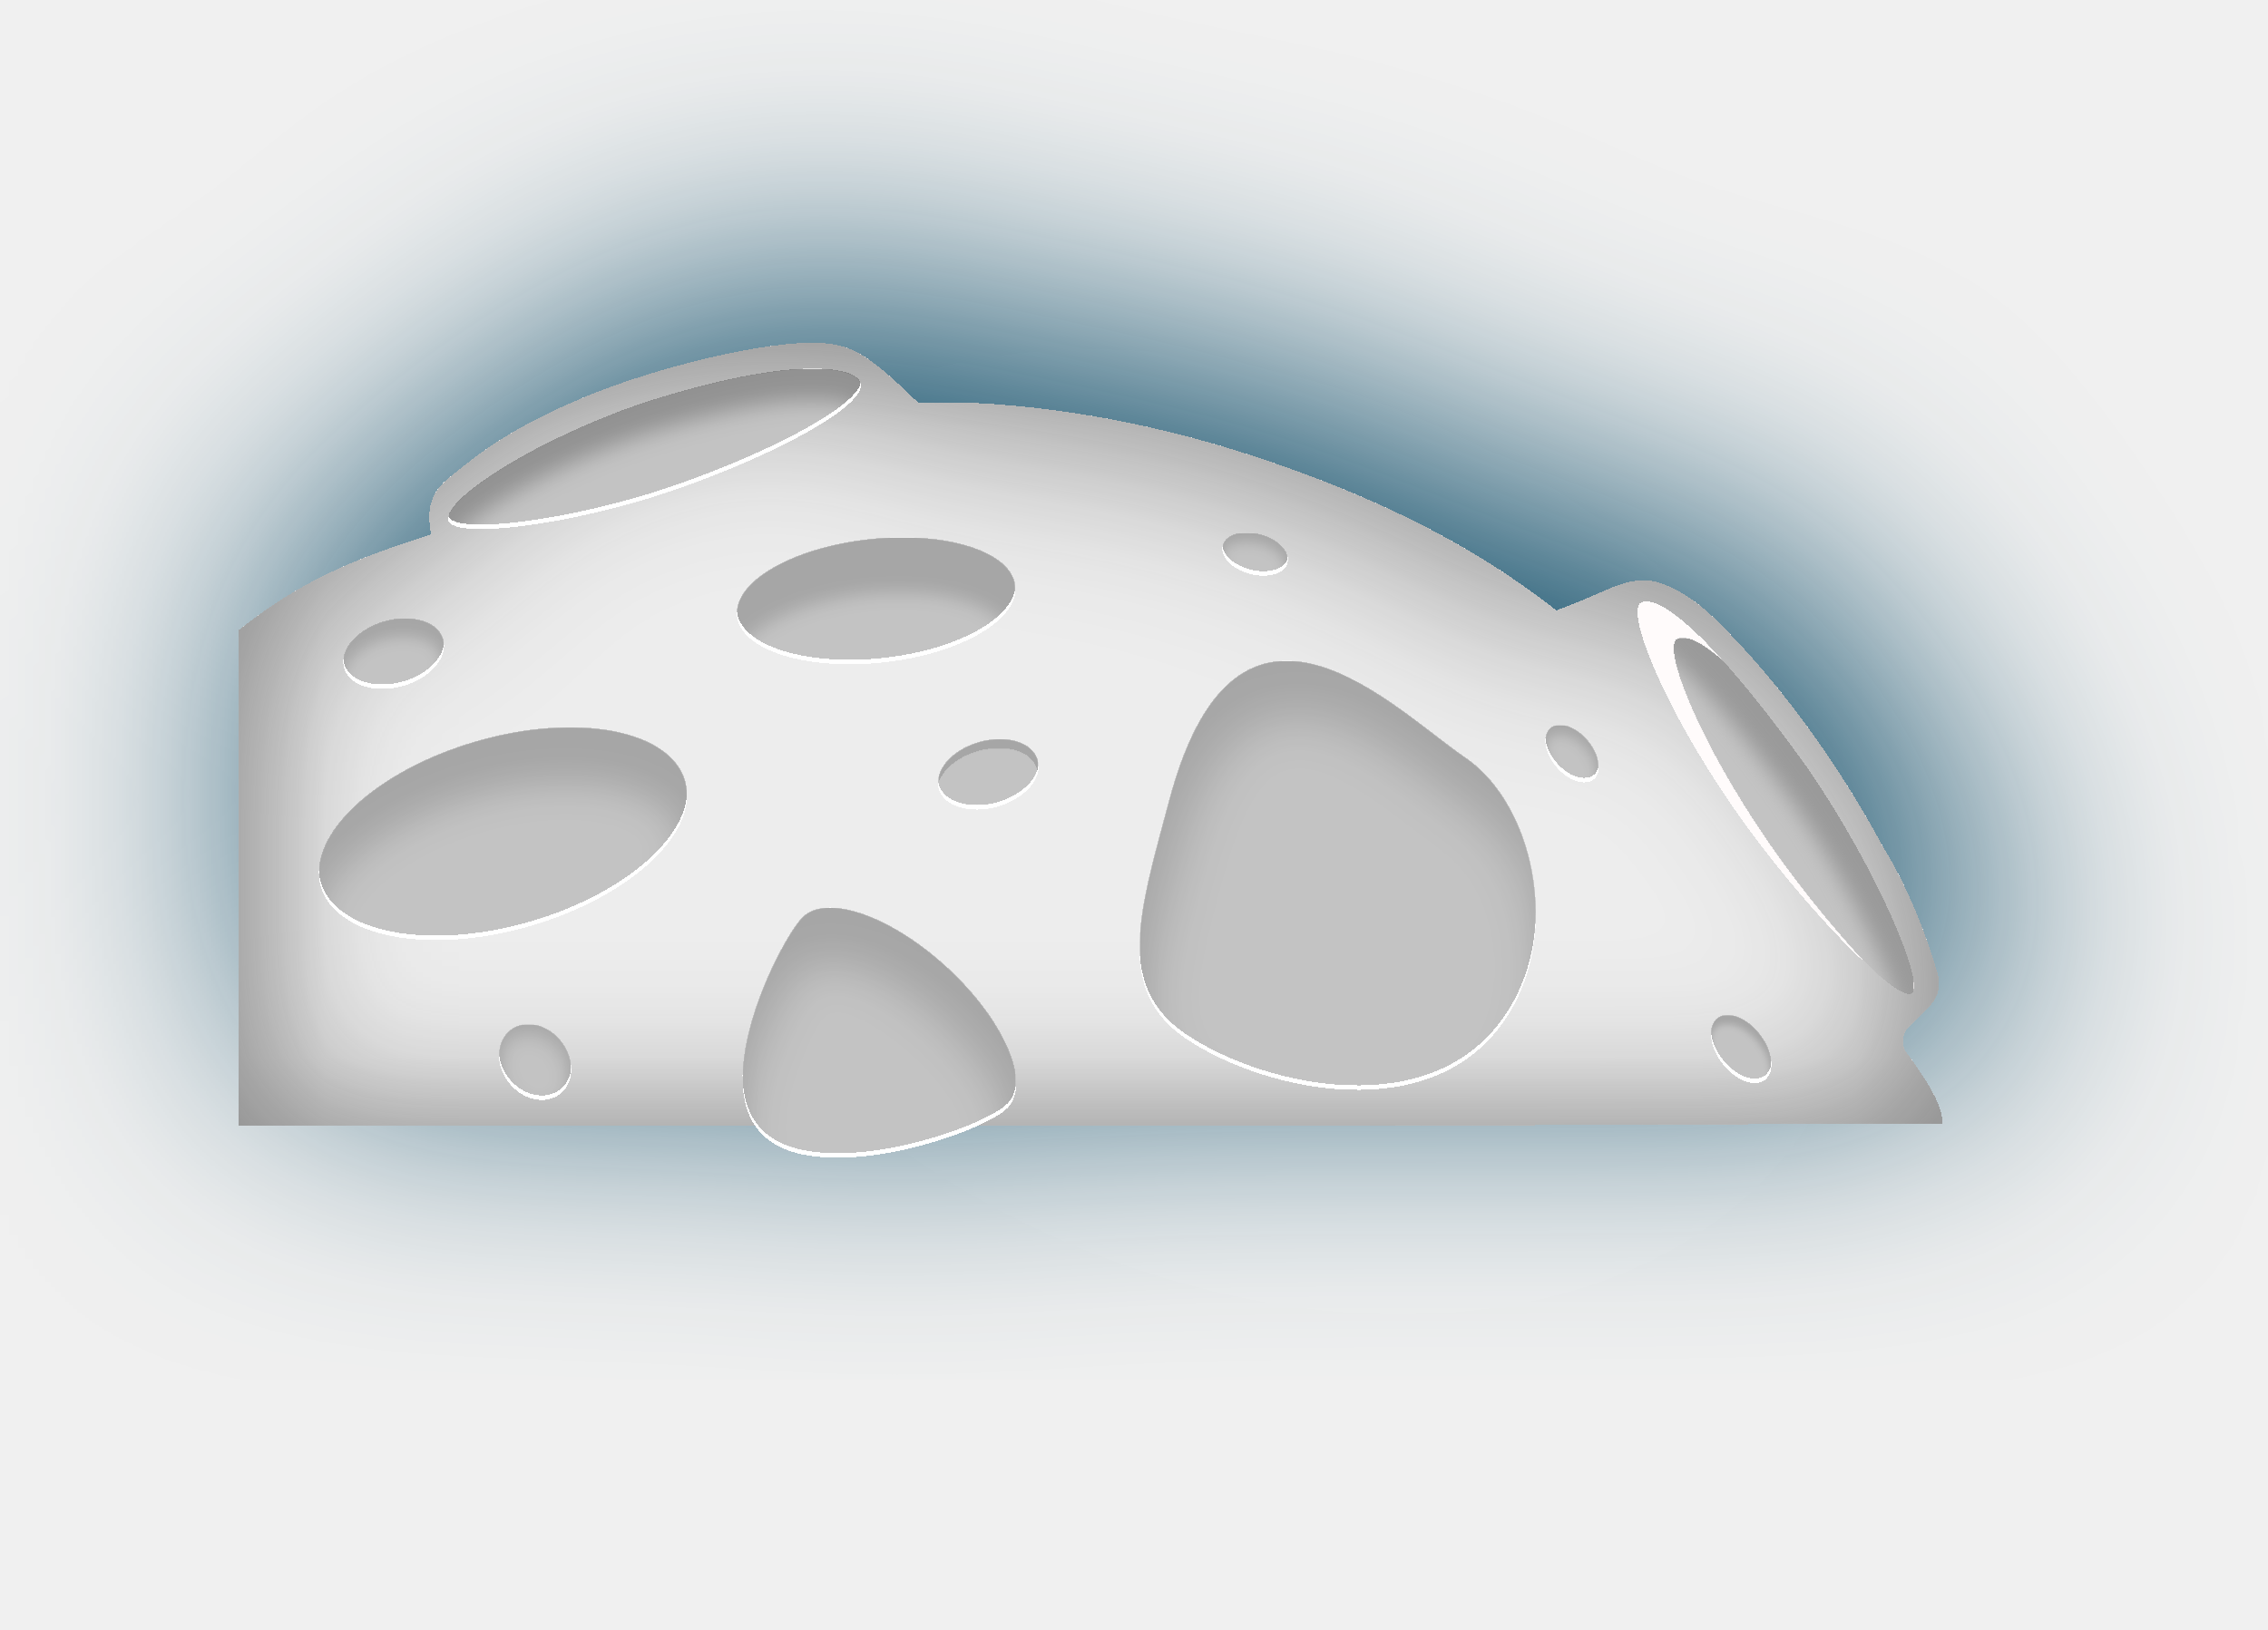
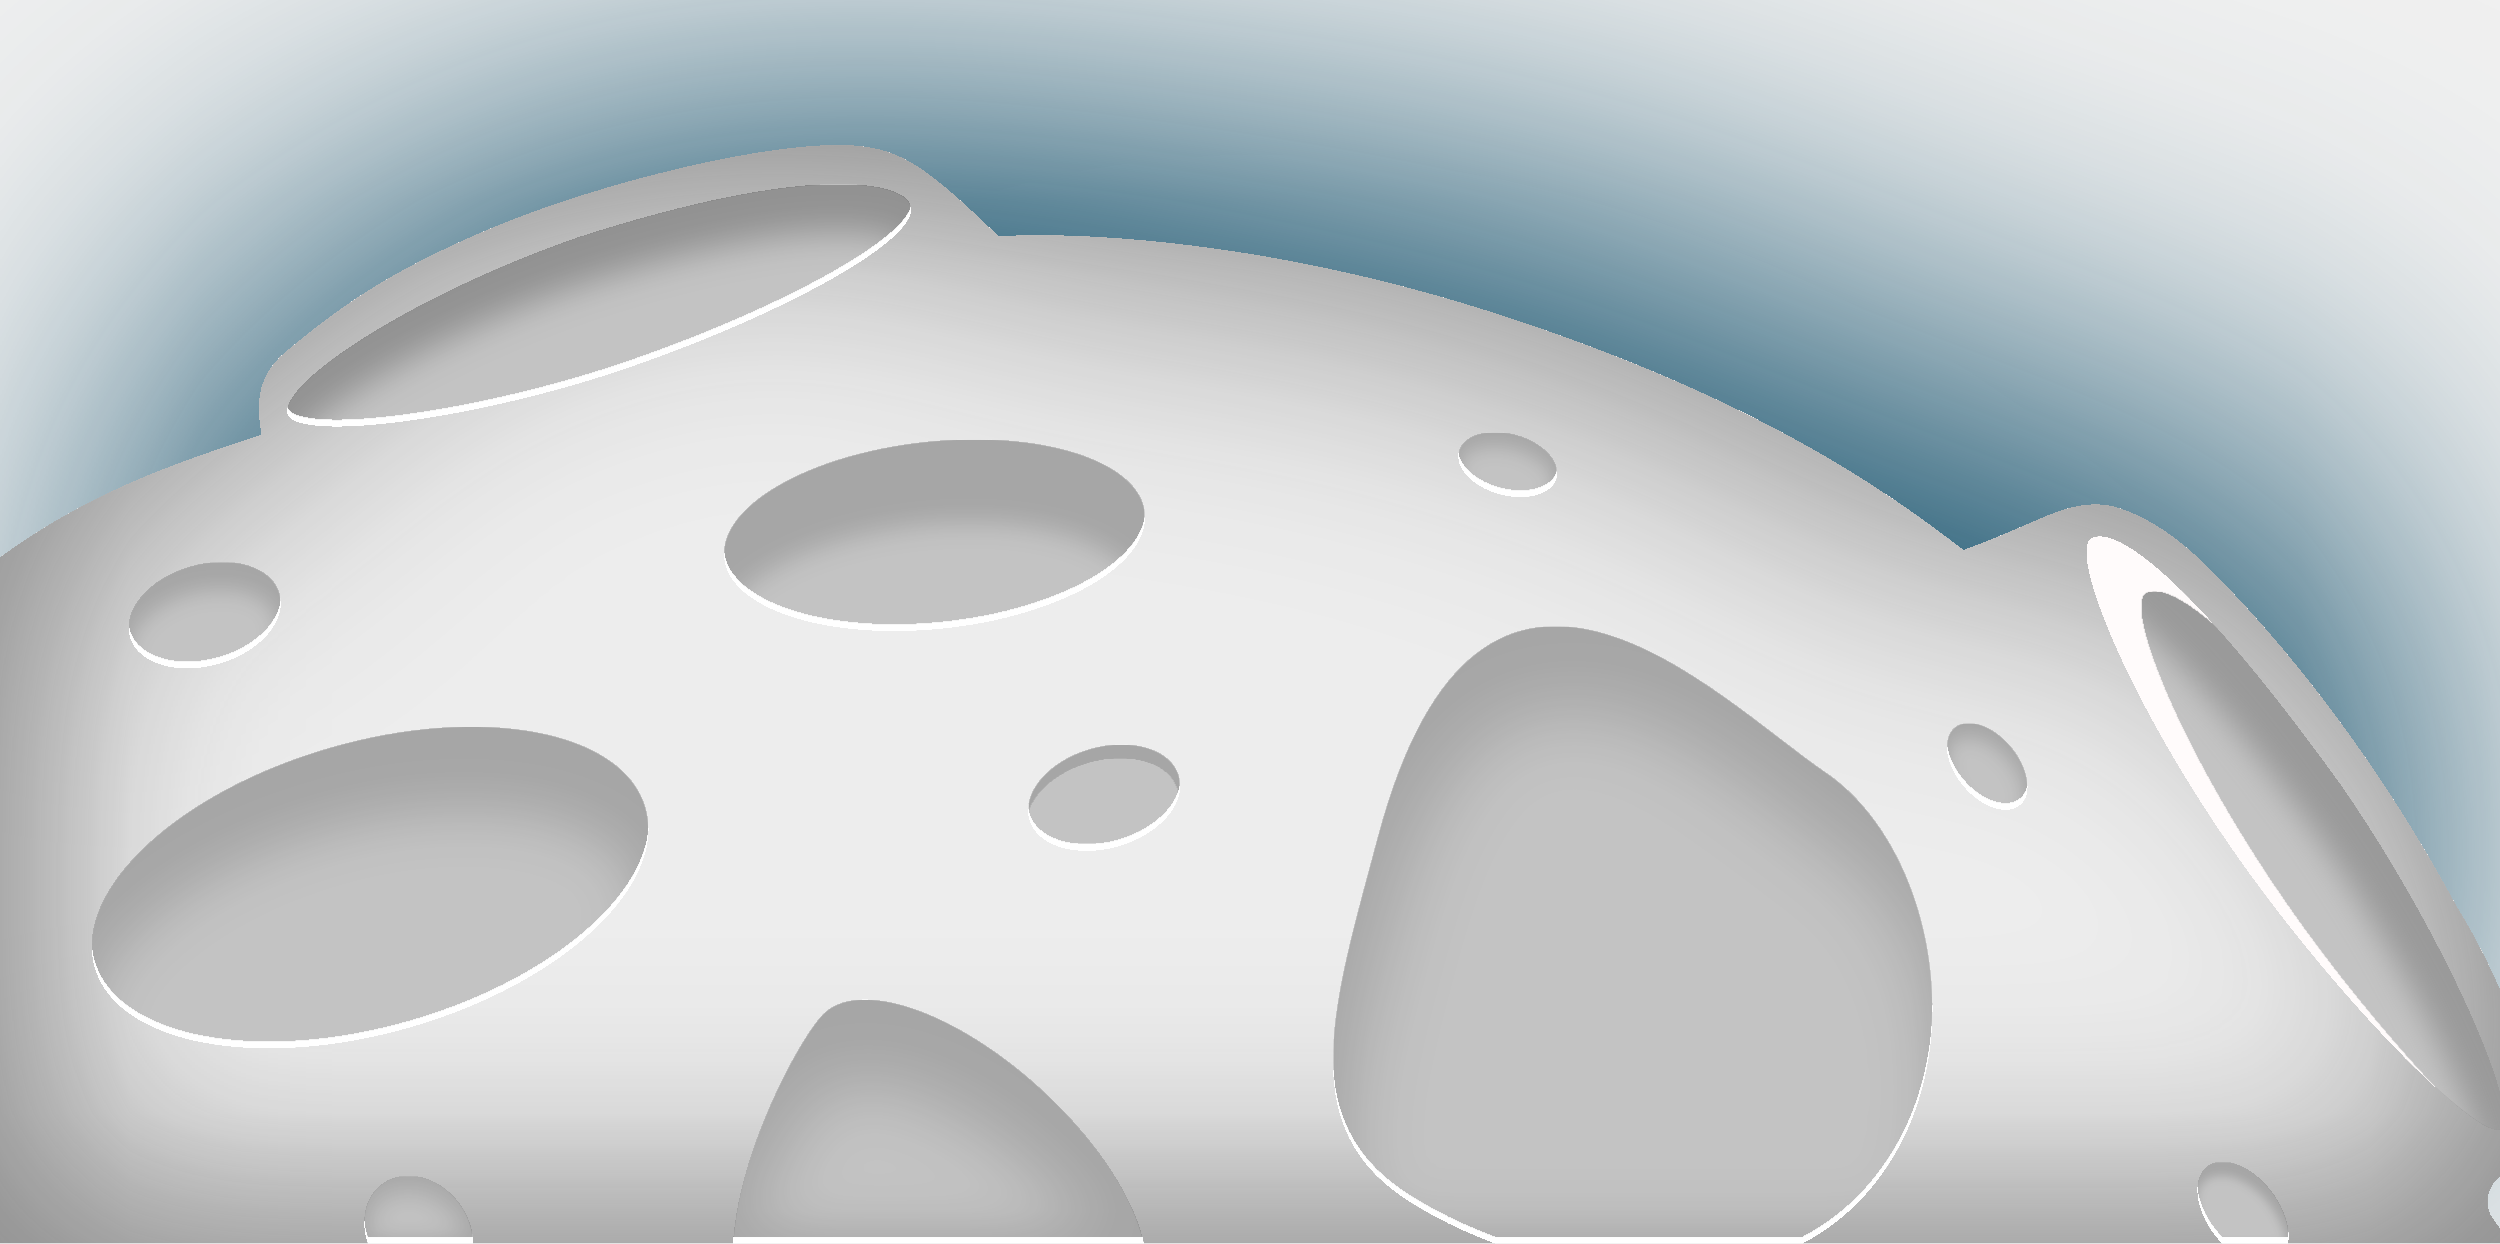
- <svg xmlns="http://www.w3.org/2000/svg" width="2400" height="1725" viewBox="0 0 2400 1725" fill="none">
-   <g filter="url(#filter0_f_306_18004)">
-     <ellipse cx="1318.79" cy="880.309" rx="646.537" ry="435.814" transform="rotate(22.524 1318.79 880.309)" fill="white" fill-opacity="0.1" />
-   </g>
-   <g filter="url(#filter1_d_306_18004)">
-     <g filter="url(#filter2_i_306_18004)">
-       <path d="M253.309 800.742L253.309 982.731L253.309 1191.06L1325.87 1191.06C1646.86 1191.06 1944.81 1188.66 2054.98 1188.66C2054.98 1175.82 2048.62 1157.26 2017.03 1114.29C2010.59 1105.52 2012.6 1092.59 2020.6 1085.23C2028.03 1078.38 2035.92 1070.33 2042.26 1063.65C2050.36 1055.11 2053.44 1043.09 2050.19 1031.77C2042.14 1003.69 2023.55 947.445 1991.53 895.525C1939.34 798.707 1873.86 712.787 1812.54 653.676C1790.61 632.54 1770.67 622.178 1755.56 617.145C1737.24 611.042 1718.08 616.888 1700.42 624.696C1684.57 631.699 1664.22 640.359 1646.86 646.671C1593.62 605.501 1502.77 541.185 1325.87 483.098C1148.98 425.01 1009.23 424.34 971.711 427.095C921.026 378.149 903.502 365.935 869.847 363.497C812.894 359.869 693.33 389.518 618.417 420.909C543.504 452.3 509.808 477.844 474.353 507.118C450.856 526.519 453.959 547.561 456.618 565.594L456.665 565.914C377.198 591.502 320.359 613.754 253.309 667.108L253.309 800.742Z" fill="#EDEDED" />
+ <svg xmlns="http://www.w3.org/2000/svg" width="2204" height="1096" viewBox="0 0 2204 1096" fill="none">
+   <g clip-path="url(#clip0_307_18038)">
+     <g filter="url(#filter0_f_307_18038)">
+       <ellipse cx="1317.45" cy="779.922" rx="814.777" ry="549.22" transform="rotate(22.524 1317.45 779.922)" fill="white" fill-opacity="0.1" />
    </g>
-     <g filter="url(#filter3_ii_306_18004)">
-       <path d="M2022.58 1050.86C2008.49 1060.55 1906.47 958.741 1832.73 851.518C1758.99 744.295 1722.2 648.35 1736.29 638.659C1750.38 628.968 1801.13 658.531 1911.84 812.55C1985.58 919.773 2036.67 1041.16 2022.58 1050.86Z" fill="#C3C3C3" />
-     </g>
-     <g filter="url(#filter4_ii_306_18004)">
-       <path d="M474.621 547.905C471.184 572.391 603.566 556.14 714.131 517.799C824.696 479.458 917.718 427.306 910.001 405.051C904.397 388.893 841.721 375.163 679.299 427.306C568.735 465.647 478.057 523.418 474.621 547.905Z" fill="#C3C3C3" />
-     </g>
-     <g filter="url(#filter5_ii_306_18004)">
-       <ellipse cx="532.29" cy="882.237" rx="200.254" ry="101.419" transform="rotate(-16.1638 532.29 882.237)" fill="#C3C3C3" />
-     </g>
-     <g filter="url(#filter6_ii_306_18004)">
-       <ellipse cx="40.772" cy="24.63" rx="40.772" ry="24.63" transform="matrix(-0.608455 -0.793588 -0.793588 0.608455 1886.87 1127.43)" fill="#C3C3C3" />
-     </g>
-     <g filter="url(#filter7_ii_306_18004)">
-       <ellipse cx="42.389" cy="34.803" rx="42.389" ry="34.803" transform="matrix(-0.608455 -0.793588 -0.793588 0.608455 619.688 1136.39)" fill="#C3C3C3" />
-     </g>
-     <g filter="url(#filter8_ii_306_18004)">
-       <ellipse cx="1045.79" cy="819.402" rx="54.136" ry="35.146" transform="rotate(-16.1638 1045.79 819.402)" fill="#C3C3C3" />
-     </g>
-     <g filter="url(#filter9_ii_306_18004)">
-       <ellipse cx="416.601" cy="691.704" rx="54.136" ry="35.146" transform="rotate(-16.1638 416.601 691.704)" fill="#C3C3C3" />
-     </g>
-     <g filter="url(#filter10_ii_306_18004)">
-       <ellipse cx="1663.55" cy="797.52" rx="35.086" ry="21.195" transform="rotate(49.6976 1663.55 797.52)" fill="#C3C3C3" />
-     </g>
-     <g filter="url(#filter11_ii_306_18004)">
-       <ellipse cx="1328.15" cy="586.395" rx="35.086" ry="21.195" transform="rotate(15.3441 1328.15 586.395)" fill="#C3C3C3" />
-     </g>
-     <g filter="url(#filter12_ii_306_18004)">
-       <ellipse cx="927.132" cy="635.777" rx="147.703" ry="65.247" transform="rotate(-6.15851 927.132 635.777)" fill="#C3C3C3" />
-     </g>
-     <g filter="url(#filter13_ii_306_18004)">
-       <path d="M1581.35 1093.03C1498 1191.74 1331.18 1150.41 1255.12 1098.65C1179.05 1046.89 1206.48 962.691 1237.62 846.461C1309.65 577.574 1474.4 750.269 1550.46 802.03C1626.52 853.791 1656.78 1003.73 1581.35 1093.03Z" fill="#C3C3C3" />
-     </g>
-     <g filter="url(#filter14_ii_306_18004)">
-       <path d="M848.597 971.919C824.245 998.48 748.826 1147 808.953 1202.12C869.08 1257.25 1041.98 1198.12 1066.34 1171.56C1090.69 1145 1061.69 1078.77 1001.56 1023.65C941.434 968.518 872.95 945.359 848.597 971.919Z" fill="#C3C3C3" />
+     <g filter="url(#filter1_d_307_18038)">
+       <g filter="url(#filter2_i_307_18038)">
+         <path d="M-25.279 679.651L-25.279 908.996L-25.279 1171.53L1326.39 1171.53C1730.9 1171.53 2106.38 1168.52 2245.22 1168.52C2245.22 1152.33 2237.2 1128.94 2197.39 1074.78C2189.28 1063.74 2191.81 1047.44 2201.89 1038.16C2211.26 1029.54 2221.2 1019.4 2229.19 1010.97C2239.4 1000.21 2243.27 985.059 2239.19 970.799C2229.04 935.409 2205.61 864.528 2165.26 799.098C2099.48 677.086 2016.97 568.808 1939.69 494.315C1912.06 467.68 1886.92 454.621 1867.88 448.279C1844.8 440.588 1820.65 447.955 1798.39 457.794C1778.42 466.62 1752.78 477.534 1730.9 485.488C1663.8 433.604 1549.31 352.553 1326.39 279.35C1103.46 206.146 927.34 205.302 880.064 208.775C816.19 147.092 794.106 131.699 751.693 128.627C679.92 124.055 529.243 161.419 434.837 200.979C340.43 240.538 297.966 272.729 253.285 309.62C223.673 334.07 227.584 360.587 230.935 383.314L230.995 383.716C130.848 415.963 59.219 444.005 -25.279 511.242L-25.279 679.651Z" fill="#EDEDED" />
+       </g>
+       <g filter="url(#filter3_ii_307_18038)">
+         <path d="M2204.39 994.849C2186.63 1007.06 2058.06 878.764 1965.14 743.64C1872.21 608.516 1825.84 487.604 1843.6 475.391C1861.36 463.178 1925.31 500.434 2064.83 694.532C2157.75 829.656 2222.14 982.636 2204.39 994.849Z" fill="#C3C3C3" />
+       </g>
+       <g filter="url(#filter4_ii_307_18038)">
+         <path d="M253.62 361.021C249.288 391.88 416.118 371.4 555.454 323.082C694.79 274.764 812.018 209.04 802.293 180.995C795.231 160.632 716.246 143.329 511.559 209.04C372.224 257.358 257.951 330.162 253.62 361.021Z" fill="#C3C3C3" />
+       </g>
+       <g filter="url(#filter5_ii_307_18038)">
+         <ellipse cx="326.296" cy="782.352" rx="252.364" ry="127.81" transform="rotate(-16.1638 326.296 782.352)" fill="#C3C3C3" />
+       </g>
+       <g filter="url(#filter6_ii_307_18038)">
+         <ellipse cx="51.382" cy="31.04" rx="51.382" ry="31.04" transform="matrix(-0.608455 -0.793588 -0.793588 0.608455 2033.36 1091.34)" fill="#C3C3C3" />
+       </g>
+       <g filter="url(#filter7_ii_307_18038)">
+         <ellipse cx="53.42" cy="43.859" rx="53.42" ry="43.859" transform="matrix(-0.608455 -0.793588 -0.793588 0.608455 436.434 1102.64)" fill="#C3C3C3" />
+       </g>
+       <g filter="url(#filter8_ii_307_18038)">
+         <ellipse cx="973.423" cy="703.167" rx="68.224" ry="44.292" transform="rotate(-16.1638 973.423 703.167)" fill="#C3C3C3" />
+       </g>
+       <g filter="url(#filter9_ii_307_18038)">
+         <ellipse cx="180.501" cy="542.239" rx="68.224" ry="44.292" transform="rotate(-16.1638 180.501 542.239)" fill="#C3C3C3" />
+       </g>
+       <g filter="url(#filter10_ii_307_18038)">
+         <ellipse cx="1751.93" cy="675.59" rx="44.216" ry="26.711" transform="rotate(49.6976 1751.93 675.59)" fill="#C3C3C3" />
+       </g>
+       <g filter="url(#filter11_ii_307_18038)">
+         <ellipse cx="1329.25" cy="409.527" rx="44.216" ry="26.711" transform="rotate(15.3441 1329.25 409.527)" fill="#C3C3C3" />
+       </g>
+       <g filter="url(#filter12_ii_307_18038)">
+         <ellipse cx="823.885" cy="471.759" rx="186.138" ry="82.225" transform="rotate(-6.15851 823.885 471.759)" fill="#C3C3C3" />
+       </g>
+       <g filter="url(#filter13_ii_307_18038)">
+         <path d="M1648.35 1048C1543.29 1172.39 1333.07 1120.31 1237.21 1055.08C1141.36 989.847 1175.92 883.742 1215.16 737.267C1305.94 398.411 1513.55 616.044 1609.41 681.275C1705.26 746.505 1743.39 935.462 1648.35 1048Z" fill="#C3C3C3" />
+       </g>
+       <g filter="url(#filter14_ii_307_18038)">
+         <path d="M724.913 895.371C694.224 928.843 599.18 1116.01 674.953 1185.48C750.726 1254.95 968.621 1180.43 999.311 1146.96C1030 1113.49 993.453 1030.03 917.68 960.558C841.907 891.084 755.603 861.899 724.913 895.371Z" fill="#C3C3C3" />
+       </g>
    </g>
  </g>
  <defs>
-     <filter id="filter0_f_306_18004" x="479.978" y="189.051" width="1677.62" height="1382.52" filterUnits="userSpaceOnUse" color-interpolation-filters="sRGB">
-       <feFlood flood-opacity="0" result="BackgroundImageFix" />
-       <feBlend mode="normal" in="SourceGraphic" in2="BackgroundImageFix" result="shape" />
-       <feGaussianBlur stdDeviation="109.269" result="effect1_foregroundBlur_306_18004" />
-     </filter>
-     <filter id="filter1_d_306_18004" x="0.499" y="0.667" width="2398.72" height="1458.71" filterUnits="userSpaceOnUse" color-interpolation-filters="sRGB">
-       <feFlood flood-opacity="0" result="BackgroundImageFix" />
-       <feColorMatrix in="SourceAlpha" type="matrix" values="0 0 0 0 0 0 0 0 0 0 0 0 0 0 0 0 0 0 127 0" result="hardAlpha" />
-       <feOffset dx="45.716" dy="-64.002" />
-       <feGaussianBlur stdDeviation="149.263" />
+     <filter id="filter0_f_307_18038" x="260.364" y="-91.215" width="2114.17" height="1742.27" filterUnits="userSpaceOnUse" color-interpolation-filters="sRGB">
+       <feFlood flood-opacity="0" result="BackgroundImageFix" />
+       <feBlend mode="normal" in="SourceGraphic" in2="BackgroundImageFix" result="shape" />
+       <feGaussianBlur stdDeviation="137.703" result="effect1_foregroundBlur_307_18038" />
+     </filter>
+     <filter id="filter1_d_307_18038" x="-343.872" y="-328.618" width="3022.91" height="1838.29" filterUnits="userSpaceOnUse" color-interpolation-filters="sRGB">
+       <feFlood flood-opacity="0" result="BackgroundImageFix" />
+       <feColorMatrix in="SourceAlpha" type="matrix" values="0 0 0 0 0 0 0 0 0 0 0 0 0 0 0 0 0 0 127 0" result="hardAlpha" />
+       <feOffset dx="57.612" dy="-80.657" />
+       <feGaussianBlur stdDeviation="188.104" />
      <feComposite in2="hardAlpha" operator="out" />
      <feColorMatrix type="matrix" values="0 0 0 0 0.074 0 0 0 0 0.313 0 0 0 0 0.421 0 0 0 1 0" />
-       <feBlend mode="normal" in2="BackgroundImageFix" result="effect1_dropShadow_306_18004" />
-       <feBlend mode="normal" in="SourceGraphic" in2="effect1_dropShadow_306_18004" result="shape" />
-     </filter>
-     <filter id="filter2_i_306_18004" x="253.309" y="363.195" width="1801.67" height="847.021" filterUnits="userSpaceOnUse" color-interpolation-filters="sRGB">
-       <feFlood flood-opacity="0" result="BackgroundImageFix" />
-       <feBlend mode="normal" in="SourceGraphic" in2="BackgroundImageFix" result="shape" />
-       <feColorMatrix in="SourceAlpha" type="matrix" values="0 0 0 0 0 0 0 0 0 0 0 0 0 0 0 0 0 0 127 0" result="hardAlpha" />
-       <feOffset dy="19.157" />
-       <feGaussianBlur stdDeviation="96.981" />
+       <feBlend mode="normal" in2="BackgroundImageFix" result="effect1_dropShadow_307_18038" />
+       <feBlend mode="normal" in="SourceGraphic" in2="effect1_dropShadow_307_18038" result="shape" />
+     </filter>
+     <filter id="filter2_i_307_18038" x="-25.277" y="128.246" width="2270.5" height="1067.43" filterUnits="userSpaceOnUse" color-interpolation-filters="sRGB">
+       <feFlood flood-opacity="0" result="BackgroundImageFix" />
+       <feBlend mode="normal" in="SourceGraphic" in2="BackgroundImageFix" result="shape" />
+       <feColorMatrix in="SourceAlpha" type="matrix" values="0 0 0 0 0 0 0 0 0 0 0 0 0 0 0 0 0 0 127 0" result="hardAlpha" />
+       <feOffset dy="24.142" />
+       <feGaussianBlur stdDeviation="122.217" />
      <feComposite in2="hardAlpha" operator="arithmetic" k2="-1" k3="1" />
      <feColorMatrix type="matrix" values="0 0 0 0 0.142 0 0 0 0 0.142 0 0 0 0 0.142 0 0 0 0.48 0" />
-       <feBlend mode="normal" in2="shape" result="effect1_innerShadow_306_18004" />
-     </filter>
-     <filter id="filter3_ii_306_18004" x="1718.96" y="636.999" width="305.961" height="436.049" filterUnits="userSpaceOnUse" color-interpolation-filters="sRGB">
-       <feFlood flood-opacity="0" result="BackgroundImageFix" />
-       <feBlend mode="normal" in="SourceGraphic" in2="BackgroundImageFix" result="shape" />
-       <feColorMatrix in="SourceAlpha" type="matrix" values="0 0 0 0 0 0 0 0 0 0 0 0 0 0 0 0 0 0 127 0" result="hardAlpha" />
-       <feOffset dx="-14.367" dy="38.313" />
-       <feGaussianBlur stdDeviation="10.776" />
+       <feBlend mode="normal" in2="shape" result="effect1_innerShadow_307_18038" />
+     </filter>
+     <filter id="filter3_ii_307_18038" x="1821.76" y="473.3" width="385.579" height="549.516" filterUnits="userSpaceOnUse" color-interpolation-filters="sRGB">
+       <feFlood flood-opacity="0" result="BackgroundImageFix" />
+       <feBlend mode="normal" in="SourceGraphic" in2="BackgroundImageFix" result="shape" />
+       <feColorMatrix in="SourceAlpha" type="matrix" values="0 0 0 0 0 0 0 0 0 0 0 0 0 0 0 0 0 0 127 0" result="hardAlpha" />
+       <feOffset dx="-18.106" dy="48.283" />
+       <feGaussianBlur stdDeviation="13.58" />
      <feComposite in2="hardAlpha" operator="arithmetic" k2="-1" k3="1" />
      <feColorMatrix type="matrix" values="0 0 0 0 0.604 0 0 0 0 0.604 0 0 0 0 0.604 0 0 0 1 0" />
-       <feBlend mode="normal" in2="shape" result="effect1_innerShadow_306_18004" />
-       <feColorMatrix in="SourceAlpha" type="matrix" values="0 0 0 0 0 0 0 0 0 0 0 0 0 0 0 0 0 0 127 0" result="hardAlpha" />
-       <feOffset dx="38.313" dy="38.313" />
+       <feBlend mode="normal" in2="shape" result="effect1_innerShadow_307_18038" />
+       <feColorMatrix in="SourceAlpha" type="matrix" values="0 0 0 0 0 0 0 0 0 0 0 0 0 0 0 0 0 0 127 0" result="hardAlpha" />
+       <feOffset dx="48.283" dy="48.283" />
      <feComposite in2="hardAlpha" operator="arithmetic" k2="-1" k3="1" />
      <feColorMatrix type="matrix" values="0 0 0 0 1 0 0 0 0 0.983 0 0 0 0 0.983 0 0 0 1 0" />
-       <feBlend mode="normal" in2="effect1_innerShadow_306_18004" result="effect2_innerShadow_306_18004" />
-     </filter>
-     <filter id="filter4_ii_306_18004" x="474.555" y="390.464" width="435.895" height="192.993" filterUnits="userSpaceOnUse" color-interpolation-filters="sRGB">
-       <feFlood flood-opacity="0" result="BackgroundImageFix" />
-       <feBlend mode="normal" in="SourceGraphic" in2="BackgroundImageFix" result="shape" />
-       <feColorMatrix in="SourceAlpha" type="matrix" values="0 0 0 0 0 0 0 0 0 0 0 0 0 0 0 0 0 0 127 0" result="hardAlpha" />
-       <feOffset dy="33.524" />
-       <feGaussianBlur stdDeviation="11.973" />
+       <feBlend mode="normal" in2="effect1_innerShadow_307_18038" result="effect2_innerShadow_307_18038" />
+     </filter>
+     <filter id="filter4_ii_307_18038" x="253.535" y="162.611" width="549.324" height="243.212" filterUnits="userSpaceOnUse" color-interpolation-filters="sRGB">
+       <feFlood flood-opacity="0" result="BackgroundImageFix" />
+       <feBlend mode="normal" in="SourceGraphic" in2="BackgroundImageFix" result="shape" />
+       <feColorMatrix in="SourceAlpha" type="matrix" values="0 0 0 0 0 0 0 0 0 0 0 0 0 0 0 0 0 0 127 0" result="hardAlpha" />
+       <feOffset dy="42.248" />
+       <feGaussianBlur stdDeviation="15.088" />
      <feComposite in2="hardAlpha" operator="arithmetic" k2="-1" k3="1" />
      <feColorMatrix type="matrix" values="0 0 0 0 0 0 0 0 0 0 0 0 0 0 0 0 0 0 0.25 0" />
-       <feBlend mode="normal" in2="shape" result="effect1_innerShadow_306_18004" />
-       <feColorMatrix in="SourceAlpha" type="matrix" values="0 0 0 0 0 0 0 0 0 0 0 0 0 0 0 0 0 0 127 0" result="hardAlpha" />
-       <feOffset dy="-4.789" />
-       <feComposite in2="hardAlpha" operator="arithmetic" k2="-1" k3="1" />
-       <feColorMatrix type="matrix" values="0 0 0 0 1 0 0 0 0 1 0 0 0 0 1 0 0 0 1 0" />
-       <feBlend mode="normal" in2="effect1_innerShadow_306_18004" result="effect2_innerShadow_306_18004" />
-     </filter>
-     <filter id="filter5_ii_306_18004" x="334.222" y="769.983" width="392.492" height="263.299" filterUnits="userSpaceOnUse" color-interpolation-filters="sRGB">
-       <feFlood flood-opacity="0" result="BackgroundImageFix" />
-       <feBlend mode="normal" in="SourceGraphic" in2="BackgroundImageFix" result="shape" />
-       <feColorMatrix in="SourceAlpha" type="matrix" values="0 0 0 0 0 0 0 0 0 0 0 0 0 0 0 0 0 0 127 0" result="hardAlpha" />
-       <feOffset dx="-3.645" dy="58.315" />
-       <feGaussianBlur stdDeviation="19.396" />
-       <feComposite in2="hardAlpha" operator="arithmetic" k2="-1" k3="1" />
-       <feColorMatrix type="matrix" values="0 0 0 0 0 0 0 0 0 0 0 0 0 0 0 0 0 0 0.15 0" />
-       <feBlend mode="normal" in2="shape" result="effect1_innerShadow_306_18004" />
-       <feColorMatrix in="SourceAlpha" type="matrix" values="0 0 0 0 0 0 0 0 0 0 0 0 0 0 0 0 0 0 127 0" result="hardAlpha" />
-       <feOffset dy="-4.789" />
-       <feComposite in2="hardAlpha" operator="arithmetic" k2="-1" k3="1" />
-       <feColorMatrix type="matrix" values="0 0 0 0 1 0 0 0 0 1 0 0 0 0 1 0 0 0 1 0" />
-       <feBlend mode="normal" in2="effect1_innerShadow_306_18004" result="effect2_innerShadow_306_18004" />
-     </filter>
-     <filter id="filter6_ii_306_18004" x="1809.96" y="1074.39" width="64.142" height="78.039" filterUnits="userSpaceOnUse" color-interpolation-filters="sRGB">
-       <feFlood flood-opacity="0" result="BackgroundImageFix" />
-       <feBlend mode="normal" in="SourceGraphic" in2="BackgroundImageFix" result="shape" />
-       <feColorMatrix in="SourceAlpha" type="matrix" values="0 0 0 0 0 0 0 0 0 0 0 0 0 0 0 0 0 0 127 0" result="hardAlpha" />
-       <feOffset dx="-0.974" dy="9.743" />
-       <feGaussianBlur stdDeviation="3.352" />
-       <feComposite in2="hardAlpha" operator="arithmetic" k2="-1" k3="1" />
-       <feColorMatrix type="matrix" values="0 0 0 0 0 0 0 0 0 0 0 0 0 0 0 0 0 0 0.15 0" />
-       <feBlend mode="normal" in2="shape" result="effect1_innerShadow_306_18004" />
-       <feColorMatrix in="SourceAlpha" type="matrix" values="0 0 0 0 0 0 0 0 0 0 0 0 0 0 0 0 0 0 127 0" result="hardAlpha" />
-       <feOffset dy="-4.789" />
-       <feComposite in2="hardAlpha" operator="arithmetic" k2="-1" k3="1" />
-       <feColorMatrix type="matrix" values="0 0 0 0 1 0 0 0 0 1 0 0 0 0 1 0 0 0 1 0" />
-       <feBlend mode="normal" in2="effect1_innerShadow_306_18004" result="effect2_innerShadow_306_18004" />
-     </filter>
-     <filter id="filter7_ii_306_18004" x="527.514" y="1084.17" width="76.552" height="89.252" filterUnits="userSpaceOnUse" color-interpolation-filters="sRGB">
-       <feFlood flood-opacity="0" result="BackgroundImageFix" />
-       <feBlend mode="normal" in="SourceGraphic" in2="BackgroundImageFix" result="shape" />
-       <feColorMatrix in="SourceAlpha" type="matrix" values="0 0 0 0 0 0 0 0 0 0 0 0 0 0 0 0 0 0 127 0" result="hardAlpha" />
-       <feOffset dx="-0.974" dy="9.743" />
-       <feGaussianBlur stdDeviation="10.297" />
-       <feComposite in2="hardAlpha" operator="arithmetic" k2="-1" k3="1" />
-       <feColorMatrix type="matrix" values="0 0 0 0 0 0 0 0 0 0 0 0 0 0 0 0 0 0 0.15 0" />
-       <feBlend mode="normal" in2="shape" result="effect1_innerShadow_306_18004" />
-       <feColorMatrix in="SourceAlpha" type="matrix" values="0 0 0 0 0 0 0 0 0 0 0 0 0 0 0 0 0 0 127 0" result="hardAlpha" />
-       <feOffset dy="-4.789" />
-       <feComposite in2="hardAlpha" operator="arithmetic" k2="-1" k3="1" />
-       <feColorMatrix type="matrix" values="0 0 0 0 1 0 0 0 0 1 0 0 0 0 1 0 0 0 1 0" />
-       <feBlend mode="normal" in2="effect1_innerShadow_306_18004" result="effect2_innerShadow_306_18004" />
-     </filter>
-     <filter id="filter8_ii_306_18004" x="992.875" y="782.424" width="105.836" height="73.955" filterUnits="userSpaceOnUse" color-interpolation-filters="sRGB">
-       <feFlood flood-opacity="0" result="BackgroundImageFix" />
-       <feBlend mode="normal" in="SourceGraphic" in2="BackgroundImageFix" result="shape" />
-       <feColorMatrix in="SourceAlpha" type="matrix" values="0 0 0 0 0 0 0 0 0 0 0 0 0 0 0 0 0 0 127 0" result="hardAlpha" />
-       <feOffset dx="-0.974" dy="9.743" />
-       <feComposite in2="hardAlpha" operator="arithmetic" k2="-1" k3="1" />
-       <feColorMatrix type="matrix" values="0 0 0 0 0 0 0 0 0 0 0 0 0 0 0 0 0 0 0.15 0" />
-       <feBlend mode="normal" in2="shape" result="effect1_innerShadow_306_18004" />
-       <feColorMatrix in="SourceAlpha" type="matrix" values="0 0 0 0 0 0 0 0 0 0 0 0 0 0 0 0 0 0 127 0" result="hardAlpha" />
-       <feOffset dy="-4.789" />
-       <feComposite in2="hardAlpha" operator="arithmetic" k2="-1" k3="1" />
-       <feColorMatrix type="matrix" values="0 0 0 0 1 0 0 0 0 1 0 0 0 0 1 0 0 0 1 0" />
-       <feBlend mode="normal" in2="effect1_innerShadow_306_18004" result="effect2_innerShadow_306_18004" />
-     </filter>
-     <filter id="filter9_ii_306_18004" x="362.709" y="654.726" width="106.81" height="88.802" filterUnits="userSpaceOnUse" color-interpolation-filters="sRGB">
-       <feFlood flood-opacity="0" result="BackgroundImageFix" />
-       <feBlend mode="normal" in="SourceGraphic" in2="BackgroundImageFix" result="shape" />
-       <feColorMatrix in="SourceAlpha" type="matrix" values="0 0 0 0 0 0 0 0 0 0 0 0 0 0 0 0 0 0 127 0" result="hardAlpha" />
-       <feOffset dx="-0.974" dy="19.157" />
-       <feGaussianBlur stdDeviation="7.423" />
-       <feComposite in2="hardAlpha" operator="arithmetic" k2="-1" k3="1" />
-       <feColorMatrix type="matrix" values="0 0 0 0 0 0 0 0 0 0 0 0 0 0 0 0 0 0 0.15 0" />
-       <feBlend mode="normal" in2="shape" result="effect1_innerShadow_306_18004" />
-       <feColorMatrix in="SourceAlpha" type="matrix" values="0 0 0 0 0 0 0 0 0 0 0 0 0 0 0 0 0 0 127 0" result="hardAlpha" />
-       <feOffset dy="-4.789" />
-       <feComposite in2="hardAlpha" operator="arithmetic" k2="-1" k3="1" />
-       <feColorMatrix type="matrix" values="0 0 0 0 1 0 0 0 0 1 0 0 0 0 1 0 0 0 1 0" />
-       <feBlend mode="normal" in2="effect1_innerShadow_306_18004" result="effect2_innerShadow_306_18004" />
-     </filter>
-     <filter id="filter10_ii_306_18004" x="1634.71" y="767.448" width="56.705" height="69.887" filterUnits="userSpaceOnUse" color-interpolation-filters="sRGB">
-       <feFlood flood-opacity="0" result="BackgroundImageFix" />
-       <feBlend mode="normal" in="SourceGraphic" in2="BackgroundImageFix" result="shape" />
-       <feColorMatrix in="SourceAlpha" type="matrix" values="0 0 0 0 0 0 0 0 0 0 0 0 0 0 0 0 0 0 127 0" result="hardAlpha" />
-       <feOffset dx="-0.974" dy="9.743" />
-       <feGaussianBlur stdDeviation="6.705" />
-       <feComposite in2="hardAlpha" operator="arithmetic" k2="-1" k3="1" />
-       <feColorMatrix type="matrix" values="0 0 0 0 0 0 0 0 0 0 0 0 0 0 0 0 0 0 0.15 0" />
-       <feBlend mode="normal" in2="shape" result="effect1_innerShadow_306_18004" />
-       <feColorMatrix in="SourceAlpha" type="matrix" values="0 0 0 0 0 0 0 0 0 0 0 0 0 0 0 0 0 0 127 0" result="hardAlpha" />
-       <feOffset dy="-4.789" />
-       <feComposite in2="hardAlpha" operator="arithmetic" k2="-1" k3="1" />
-       <feColorMatrix type="matrix" values="0 0 0 0 1 0 0 0 0 1 0 0 0 0 1 0 0 0 1 0" />
-       <feBlend mode="normal" in2="effect1_innerShadow_306_18004" result="effect2_innerShadow_306_18004" />
-     </filter>
-     <filter id="filter11_ii_306_18004" x="1292.87" y="563.94" width="69.576" height="54.653" filterUnits="userSpaceOnUse" color-interpolation-filters="sRGB">
-       <feFlood flood-opacity="0" result="BackgroundImageFix" />
-       <feBlend mode="normal" in="SourceGraphic" in2="BackgroundImageFix" result="shape" />
-       <feColorMatrix in="SourceAlpha" type="matrix" values="0 0 0 0 0 0 0 0 0 0 0 0 0 0 0 0 0 0 127 0" result="hardAlpha" />
-       <feOffset dx="-0.974" dy="9.743" />
-       <feGaussianBlur stdDeviation="6.705" />
-       <feComposite in2="hardAlpha" operator="arithmetic" k2="-1" k3="1" />
-       <feColorMatrix type="matrix" values="0 0 0 0 0 0 0 0 0 0 0 0 0 0 0 0 0 0 0.15 0" />
-       <feBlend mode="normal" in2="shape" result="effect1_innerShadow_306_18004" />
-       <feColorMatrix in="SourceAlpha" type="matrix" values="0 0 0 0 0 0 0 0 0 0 0 0 0 0 0 0 0 0 127 0" result="hardAlpha" />
-       <feOffset dy="-4.789" />
-       <feComposite in2="hardAlpha" operator="arithmetic" k2="-1" k3="1" />
-       <feColorMatrix type="matrix" values="0 0 0 0 1 0 0 0 0 1 0 0 0 0 1 0 0 0 1 0" />
-       <feBlend mode="normal" in2="effect1_innerShadow_306_18004" result="effect2_innerShadow_306_18004" />
-     </filter>
-     <filter id="filter12_ii_306_18004" x="776.465" y="568.984" width="297.688" height="151.784" filterUnits="userSpaceOnUse" color-interpolation-filters="sRGB">
-       <feFlood flood-opacity="0" result="BackgroundImageFix" />
-       <feBlend mode="normal" in="SourceGraphic" in2="BackgroundImageFix" result="shape" />
-       <feColorMatrix in="SourceAlpha" type="matrix" values="0 0 0 0 0 0 0 0 0 0 0 0 0 0 0 0 0 0 127 0" result="hardAlpha" />
-       <feOffset dx="-3.645" dy="58.315" />
-       <feGaussianBlur stdDeviation="9.099" />
-       <feComposite in2="hardAlpha" operator="arithmetic" k2="-1" k3="1" />
-       <feColorMatrix type="matrix" values="0 0 0 0 0 0 0 0 0 0 0 0 0 0 0 0 0 0 0.15 0" />
-       <feBlend mode="normal" in2="shape" result="effect1_innerShadow_306_18004" />
-       <feColorMatrix in="SourceAlpha" type="matrix" values="0 0 0 0 0 0 0 0 0 0 0 0 0 0 0 0 0 0 127 0" result="hardAlpha" />
-       <feOffset dy="-4.789" />
-       <feComposite in2="hardAlpha" operator="arithmetic" k2="-1" k3="1" />
-       <feColorMatrix type="matrix" values="0 0 0 0 1 0 0 0 0 1 0 0 0 0 1 0 0 0 1 0" />
-       <feBlend mode="normal" in2="effect1_innerShadow_306_18004" result="effect2_innerShadow_306_18004" />
-     </filter>
-     <filter id="filter13_ii_306_18004" x="1206.08" y="699.645" width="428.465" height="505.592" filterUnits="userSpaceOnUse" color-interpolation-filters="sRGB">
-       <feFlood flood-opacity="0" result="BackgroundImageFix" />
-       <feBlend mode="normal" in="SourceGraphic" in2="BackgroundImageFix" result="shape" />
-       <feColorMatrix in="SourceAlpha" type="matrix" values="0 0 0 0 0 0 0 0 0 0 0 0 0 0 0 0 0 0 127 0" result="hardAlpha" />
-       <feOffset dx="9.578" dy="58.315" />
-       <feGaussianBlur stdDeviation="26.101" />
-       <feComposite in2="hardAlpha" operator="arithmetic" k2="-1" k3="1" />
-       <feColorMatrix type="matrix" values="0 0 0 0 0 0 0 0 0 0 0 0 0 0 0 0 0 0 0.15 0" />
-       <feBlend mode="normal" in2="shape" result="effect1_innerShadow_306_18004" />
-       <feColorMatrix in="SourceAlpha" type="matrix" values="0 0 0 0 0 0 0 0 0 0 0 0 0 0 0 0 0 0 127 0" result="hardAlpha" />
-       <feOffset dy="-4.789" />
-       <feComposite in2="hardAlpha" operator="arithmetic" k2="-1" k3="1" />
-       <feColorMatrix type="matrix" values="0 0 0 0 1 0 0 0 0 1 0 0 0 0 1 0 0 0 1 0" />
-       <feBlend mode="normal" in2="effect1_innerShadow_306_18004" result="effect2_innerShadow_306_18004" />
-     </filter>
-     <filter id="filter14_ii_306_18004" x="782.574" y="960.913" width="292.383" height="311.354" filterUnits="userSpaceOnUse" color-interpolation-filters="sRGB">
-       <feFlood flood-opacity="0" result="BackgroundImageFix" />
-       <feBlend mode="normal" in="SourceGraphic" in2="BackgroundImageFix" result="shape" />
-       <feColorMatrix in="SourceAlpha" type="matrix" values="0 0 0 0 0 0 0 0 0 0 0 0 0 0 0 0 0 0 127 0" result="hardAlpha" />
-       <feOffset dx="-3.645" dy="58.315" />
-       <feGaussianBlur stdDeviation="23.706" />
-       <feComposite in2="hardAlpha" operator="arithmetic" k2="-1" k3="1" />
-       <feColorMatrix type="matrix" values="0 0 0 0 0 0 0 0 0 0 0 0 0 0 0 0 0 0 0.15 0" />
-       <feBlend mode="normal" in2="shape" result="effect1_innerShadow_306_18004" />
-       <feColorMatrix in="SourceAlpha" type="matrix" values="0 0 0 0 0 0 0 0 0 0 0 0 0 0 0 0 0 0 127 0" result="hardAlpha" />
-       <feOffset dy="-4.789" />
-       <feComposite in2="hardAlpha" operator="arithmetic" k2="-1" k3="1" />
-       <feColorMatrix type="matrix" values="0 0 0 0 1 0 0 0 0 1 0 0 0 0 1 0 0 0 1 0" />
-       <feBlend mode="normal" in2="effect1_innerShadow_306_18004" result="effect2_innerShadow_306_18004" />
-     </filter>
+       <feBlend mode="normal" in2="shape" result="effect1_innerShadow_307_18038" />
+       <feColorMatrix in="SourceAlpha" type="matrix" values="0 0 0 0 0 0 0 0 0 0 0 0 0 0 0 0 0 0 127 0" result="hardAlpha" />
+       <feOffset dy="-6.035" />
+       <feComposite in2="hardAlpha" operator="arithmetic" k2="-1" k3="1" />
+       <feColorMatrix type="matrix" values="0 0 0 0 1 0 0 0 0 1 0 0 0 0 1 0 0 0 1 0" />
+       <feBlend mode="normal" in2="effect1_innerShadow_307_18038" result="effect2_innerShadow_307_18038" />
+     </filter>
+     <filter id="filter5_ii_307_18038" x="76.684" y="640.889" width="494.628" height="331.813" filterUnits="userSpaceOnUse" color-interpolation-filters="sRGB">
+       <feFlood flood-opacity="0" result="BackgroundImageFix" />
+       <feBlend mode="normal" in="SourceGraphic" in2="BackgroundImageFix" result="shape" />
+       <feColorMatrix in="SourceAlpha" type="matrix" values="0 0 0 0 0 0 0 0 0 0 0 0 0 0 0 0 0 0 127 0" result="hardAlpha" />
+       <feOffset dx="-4.593" dy="73.49" />
+       <feGaussianBlur stdDeviation="24.443" />
+       <feComposite in2="hardAlpha" operator="arithmetic" k2="-1" k3="1" />
+       <feColorMatrix type="matrix" values="0 0 0 0 0 0 0 0 0 0 0 0 0 0 0 0 0 0 0.15 0" />
+       <feBlend mode="normal" in2="shape" result="effect1_innerShadow_307_18038" />
+       <feColorMatrix in="SourceAlpha" type="matrix" values="0 0 0 0 0 0 0 0 0 0 0 0 0 0 0 0 0 0 127 0" result="hardAlpha" />
+       <feOffset dy="-6.035" />
+       <feComposite in2="hardAlpha" operator="arithmetic" k2="-1" k3="1" />
+       <feColorMatrix type="matrix" values="0 0 0 0 1 0 0 0 0 1 0 0 0 0 1 0 0 0 1 0" />
+       <feBlend mode="normal" in2="effect1_innerShadow_307_18038" result="effect2_innerShadow_307_18038" />
+     </filter>
+     <filter id="filter6_ii_307_18038" x="1936.44" y="1024.51" width="80.833" height="98.346" filterUnits="userSpaceOnUse" color-interpolation-filters="sRGB">
+       <feFlood flood-opacity="0" result="BackgroundImageFix" />
+       <feBlend mode="normal" in="SourceGraphic" in2="BackgroundImageFix" result="shape" />
+       <feColorMatrix in="SourceAlpha" type="matrix" values="0 0 0 0 0 0 0 0 0 0 0 0 0 0 0 0 0 0 127 0" result="hardAlpha" />
+       <feOffset dx="-1.228" dy="12.278" />
+       <feGaussianBlur stdDeviation="4.225" />
+       <feComposite in2="hardAlpha" operator="arithmetic" k2="-1" k3="1" />
+       <feColorMatrix type="matrix" values="0 0 0 0 0 0 0 0 0 0 0 0 0 0 0 0 0 0 0.15 0" />
+       <feBlend mode="normal" in2="shape" result="effect1_innerShadow_307_18038" />
+       <feColorMatrix in="SourceAlpha" type="matrix" values="0 0 0 0 0 0 0 0 0 0 0 0 0 0 0 0 0 0 127 0" result="hardAlpha" />
+       <feOffset dy="-6.035" />
+       <feComposite in2="hardAlpha" operator="arithmetic" k2="-1" k3="1" />
+       <feColorMatrix type="matrix" values="0 0 0 0 1 0 0 0 0 1 0 0 0 0 1 0 0 0 1 0" />
+       <feBlend mode="normal" in2="effect1_innerShadow_307_18038" result="effect2_innerShadow_307_18038" />
+     </filter>
+     <filter id="filter7_ii_307_18038" x="320.272" y="1036.84" width="96.474" height="112.477" filterUnits="userSpaceOnUse" color-interpolation-filters="sRGB">
+       <feFlood flood-opacity="0" result="BackgroundImageFix" />
+       <feBlend mode="normal" in="SourceGraphic" in2="BackgroundImageFix" result="shape" />
+       <feColorMatrix in="SourceAlpha" type="matrix" values="0 0 0 0 0 0 0 0 0 0 0 0 0 0 0 0 0 0 127 0" result="hardAlpha" />
+       <feOffset dx="-1.228" dy="12.278" />
+       <feGaussianBlur stdDeviation="12.976" />
+       <feComposite in2="hardAlpha" operator="arithmetic" k2="-1" k3="1" />
+       <feColorMatrix type="matrix" values="0 0 0 0 0 0 0 0 0 0 0 0 0 0 0 0 0 0 0.15 0" />
+       <feBlend mode="normal" in2="shape" result="effect1_innerShadow_307_18038" />
+       <feColorMatrix in="SourceAlpha" type="matrix" values="0 0 0 0 0 0 0 0 0 0 0 0 0 0 0 0 0 0 127 0" result="hardAlpha" />
+       <feOffset dy="-6.035" />
+       <feComposite in2="hardAlpha" operator="arithmetic" k2="-1" k3="1" />
+       <feColorMatrix type="matrix" values="0 0 0 0 1 0 0 0 0 1 0 0 0 0 1 0 0 0 1 0" />
+       <feBlend mode="normal" in2="effect1_innerShadow_307_18038" result="effect2_innerShadow_307_18038" />
+     </filter>
+     <filter id="filter8_ii_307_18038" x="906.734" y="656.567" width="133.379" height="93.199" filterUnits="userSpaceOnUse" color-interpolation-filters="sRGB">
+       <feFlood flood-opacity="0" result="BackgroundImageFix" />
+       <feBlend mode="normal" in="SourceGraphic" in2="BackgroundImageFix" result="shape" />
+       <feColorMatrix in="SourceAlpha" type="matrix" values="0 0 0 0 0 0 0 0 0 0 0 0 0 0 0 0 0 0 127 0" result="hardAlpha" />
+       <feOffset dx="-1.228" dy="12.278" />
+       <feComposite in2="hardAlpha" operator="arithmetic" k2="-1" k3="1" />
+       <feColorMatrix type="matrix" values="0 0 0 0 0 0 0 0 0 0 0 0 0 0 0 0 0 0 0.15 0" />
+       <feBlend mode="normal" in2="shape" result="effect1_innerShadow_307_18038" />
+       <feColorMatrix in="SourceAlpha" type="matrix" values="0 0 0 0 0 0 0 0 0 0 0 0 0 0 0 0 0 0 127 0" result="hardAlpha" />
+       <feOffset dy="-6.035" />
+       <feComposite in2="hardAlpha" operator="arithmetic" k2="-1" k3="1" />
+       <feColorMatrix type="matrix" values="0 0 0 0 1 0 0 0 0 1 0 0 0 0 1 0 0 0 1 0" />
+       <feBlend mode="normal" in2="effect1_innerShadow_307_18038" result="effect2_innerShadow_307_18038" />
+     </filter>
+     <filter id="filter9_ii_307_18038" x="112.585" y="495.64" width="134.607" height="111.909" filterUnits="userSpaceOnUse" color-interpolation-filters="sRGB">
+       <feFlood flood-opacity="0" result="BackgroundImageFix" />
+       <feBlend mode="normal" in="SourceGraphic" in2="BackgroundImageFix" result="shape" />
+       <feColorMatrix in="SourceAlpha" type="matrix" values="0 0 0 0 0 0 0 0 0 0 0 0 0 0 0 0 0 0 127 0" result="hardAlpha" />
+       <feOffset dx="-1.228" dy="24.142" />
+       <feGaussianBlur stdDeviation="9.355" />
+       <feComposite in2="hardAlpha" operator="arithmetic" k2="-1" k3="1" />
+       <feColorMatrix type="matrix" values="0 0 0 0 0 0 0 0 0 0 0 0 0 0 0 0 0 0 0.15 0" />
+       <feBlend mode="normal" in2="shape" result="effect1_innerShadow_307_18038" />
+       <feColorMatrix in="SourceAlpha" type="matrix" values="0 0 0 0 0 0 0 0 0 0 0 0 0 0 0 0 0 0 127 0" result="hardAlpha" />
+       <feOffset dy="-6.035" />
+       <feComposite in2="hardAlpha" operator="arithmetic" k2="-1" k3="1" />
+       <feColorMatrix type="matrix" values="0 0 0 0 1 0 0 0 0 1 0 0 0 0 1 0 0 0 1 0" />
+       <feBlend mode="normal" in2="effect1_innerShadow_307_18038" result="effect2_innerShadow_307_18038" />
+     </filter>
+     <filter id="filter10_ii_307_18038" x="1715.58" y="637.692" width="71.458" height="88.073" filterUnits="userSpaceOnUse" color-interpolation-filters="sRGB">
+       <feFlood flood-opacity="0" result="BackgroundImageFix" />
+       <feBlend mode="normal" in="SourceGraphic" in2="BackgroundImageFix" result="shape" />
+       <feColorMatrix in="SourceAlpha" type="matrix" values="0 0 0 0 0 0 0 0 0 0 0 0 0 0 0 0 0 0 127 0" result="hardAlpha" />
+       <feOffset dx="-1.228" dy="12.278" />
+       <feGaussianBlur stdDeviation="8.45" />
+       <feComposite in2="hardAlpha" operator="arithmetic" k2="-1" k3="1" />
+       <feColorMatrix type="matrix" values="0 0 0 0 0 0 0 0 0 0 0 0 0 0 0 0 0 0 0.15 0" />
+       <feBlend mode="normal" in2="shape" result="effect1_innerShadow_307_18038" />
+       <feColorMatrix in="SourceAlpha" type="matrix" values="0 0 0 0 0 0 0 0 0 0 0 0 0 0 0 0 0 0 127 0" result="hardAlpha" />
+       <feOffset dy="-6.035" />
+       <feComposite in2="hardAlpha" operator="arithmetic" k2="-1" k3="1" />
+       <feColorMatrix type="matrix" values="0 0 0 0 1 0 0 0 0 1 0 0 0 0 1 0 0 0 1 0" />
+       <feBlend mode="normal" in2="effect1_innerShadow_307_18038" result="effect2_innerShadow_307_18038" />
+     </filter>
+     <filter id="filter11_ii_307_18038" x="1284.8" y="381.229" width="87.685" height="68.875" filterUnits="userSpaceOnUse" color-interpolation-filters="sRGB">
+       <feFlood flood-opacity="0" result="BackgroundImageFix" />
+       <feBlend mode="normal" in="SourceGraphic" in2="BackgroundImageFix" result="shape" />
+       <feColorMatrix in="SourceAlpha" type="matrix" values="0 0 0 0 0 0 0 0 0 0 0 0 0 0 0 0 0 0 127 0" result="hardAlpha" />
+       <feOffset dx="-1.228" dy="12.278" />
+       <feGaussianBlur stdDeviation="8.45" />
+       <feComposite in2="hardAlpha" operator="arithmetic" k2="-1" k3="1" />
+       <feColorMatrix type="matrix" values="0 0 0 0 0 0 0 0 0 0 0 0 0 0 0 0 0 0 0.15 0" />
+       <feBlend mode="normal" in2="shape" result="effect1_innerShadow_307_18038" />
+       <feColorMatrix in="SourceAlpha" type="matrix" values="0 0 0 0 0 0 0 0 0 0 0 0 0 0 0 0 0 0 127 0" result="hardAlpha" />
+       <feOffset dy="-6.035" />
+       <feComposite in2="hardAlpha" operator="arithmetic" k2="-1" k3="1" />
+       <feColorMatrix type="matrix" values="0 0 0 0 1 0 0 0 0 1 0 0 0 0 1 0 0 0 1 0" />
+       <feBlend mode="normal" in2="effect1_innerShadow_307_18038" result="effect2_innerShadow_307_18038" />
+     </filter>
+     <filter id="filter12_ii_307_18038" x="634.012" y="387.586" width="375.152" height="191.281" filterUnits="userSpaceOnUse" color-interpolation-filters="sRGB">
+       <feFlood flood-opacity="0" result="BackgroundImageFix" />
+       <feBlend mode="normal" in="SourceGraphic" in2="BackgroundImageFix" result="shape" />
+       <feColorMatrix in="SourceAlpha" type="matrix" values="0 0 0 0 0 0 0 0 0 0 0 0 0 0 0 0 0 0 127 0" result="hardAlpha" />
+       <feOffset dx="-4.593" dy="73.49" />
+       <feGaussianBlur stdDeviation="11.467" />
+       <feComposite in2="hardAlpha" operator="arithmetic" k2="-1" k3="1" />
+       <feColorMatrix type="matrix" values="0 0 0 0 0 0 0 0 0 0 0 0 0 0 0 0 0 0 0.15 0" />
+       <feBlend mode="normal" in2="shape" result="effect1_innerShadow_307_18038" />
+       <feColorMatrix in="SourceAlpha" type="matrix" values="0 0 0 0 0 0 0 0 0 0 0 0 0 0 0 0 0 0 127 0" result="hardAlpha" />
+       <feOffset dy="-6.035" />
+       <feComposite in2="hardAlpha" operator="arithmetic" k2="-1" k3="1" />
+       <feColorMatrix type="matrix" values="0 0 0 0 1 0 0 0 0 1 0 0 0 0 1 0 0 0 1 0" />
+       <feBlend mode="normal" in2="effect1_innerShadow_307_18038" result="effect2_innerShadow_307_18038" />
+     </filter>
+     <filter id="filter13_ii_307_18038" x="1175.42" y="552.246" width="539.961" height="637.156" filterUnits="userSpaceOnUse" color-interpolation-filters="sRGB">
+       <feFlood flood-opacity="0" result="BackgroundImageFix" />
+       <feBlend mode="normal" in="SourceGraphic" in2="BackgroundImageFix" result="shape" />
+       <feColorMatrix in="SourceAlpha" type="matrix" values="0 0 0 0 0 0 0 0 0 0 0 0 0 0 0 0 0 0 127 0" result="hardAlpha" />
+       <feOffset dx="12.071" dy="73.49" />
+       <feGaussianBlur stdDeviation="32.893" />
+       <feComposite in2="hardAlpha" operator="arithmetic" k2="-1" k3="1" />
+       <feColorMatrix type="matrix" values="0 0 0 0 0 0 0 0 0 0 0 0 0 0 0 0 0 0 0.15 0" />
+       <feBlend mode="normal" in2="shape" result="effect1_innerShadow_307_18038" />
+       <feColorMatrix in="SourceAlpha" type="matrix" values="0 0 0 0 0 0 0 0 0 0 0 0 0 0 0 0 0 0 127 0" result="hardAlpha" />
+       <feOffset dy="-6.035" />
+       <feComposite in2="hardAlpha" operator="arithmetic" k2="-1" k3="1" />
+       <feColorMatrix type="matrix" values="0 0 0 0 1 0 0 0 0 1 0 0 0 0 1 0 0 0 1 0" />
+       <feBlend mode="normal" in2="effect1_innerShadow_307_18038" result="effect2_innerShadow_307_18038" />
+     </filter>
+     <filter id="filter14_ii_307_18038" x="641.708" y="881.5" width="368.468" height="392.374" filterUnits="userSpaceOnUse" color-interpolation-filters="sRGB">
+       <feFlood flood-opacity="0" result="BackgroundImageFix" />
+       <feBlend mode="normal" in="SourceGraphic" in2="BackgroundImageFix" result="shape" />
+       <feColorMatrix in="SourceAlpha" type="matrix" values="0 0 0 0 0 0 0 0 0 0 0 0 0 0 0 0 0 0 127 0" result="hardAlpha" />
+       <feOffset dx="-4.593" dy="73.49" />
+       <feGaussianBlur stdDeviation="29.875" />
+       <feComposite in2="hardAlpha" operator="arithmetic" k2="-1" k3="1" />
+       <feColorMatrix type="matrix" values="0 0 0 0 0 0 0 0 0 0 0 0 0 0 0 0 0 0 0.15 0" />
+       <feBlend mode="normal" in2="shape" result="effect1_innerShadow_307_18038" />
+       <feColorMatrix in="SourceAlpha" type="matrix" values="0 0 0 0 0 0 0 0 0 0 0 0 0 0 0 0 0 0 127 0" result="hardAlpha" />
+       <feOffset dy="-6.035" />
+       <feComposite in2="hardAlpha" operator="arithmetic" k2="-1" k3="1" />
+       <feColorMatrix type="matrix" values="0 0 0 0 1 0 0 0 0 1 0 0 0 0 1 0 0 0 1 0" />
+       <feBlend mode="normal" in2="effect1_innerShadow_307_18038" result="effect2_innerShadow_307_18038" />
+     </filter>
+     <clipPath id="clip0_307_18038">
+       <rect width="2204" height="1096" fill="white" />
+     </clipPath>
  </defs>
</svg>
